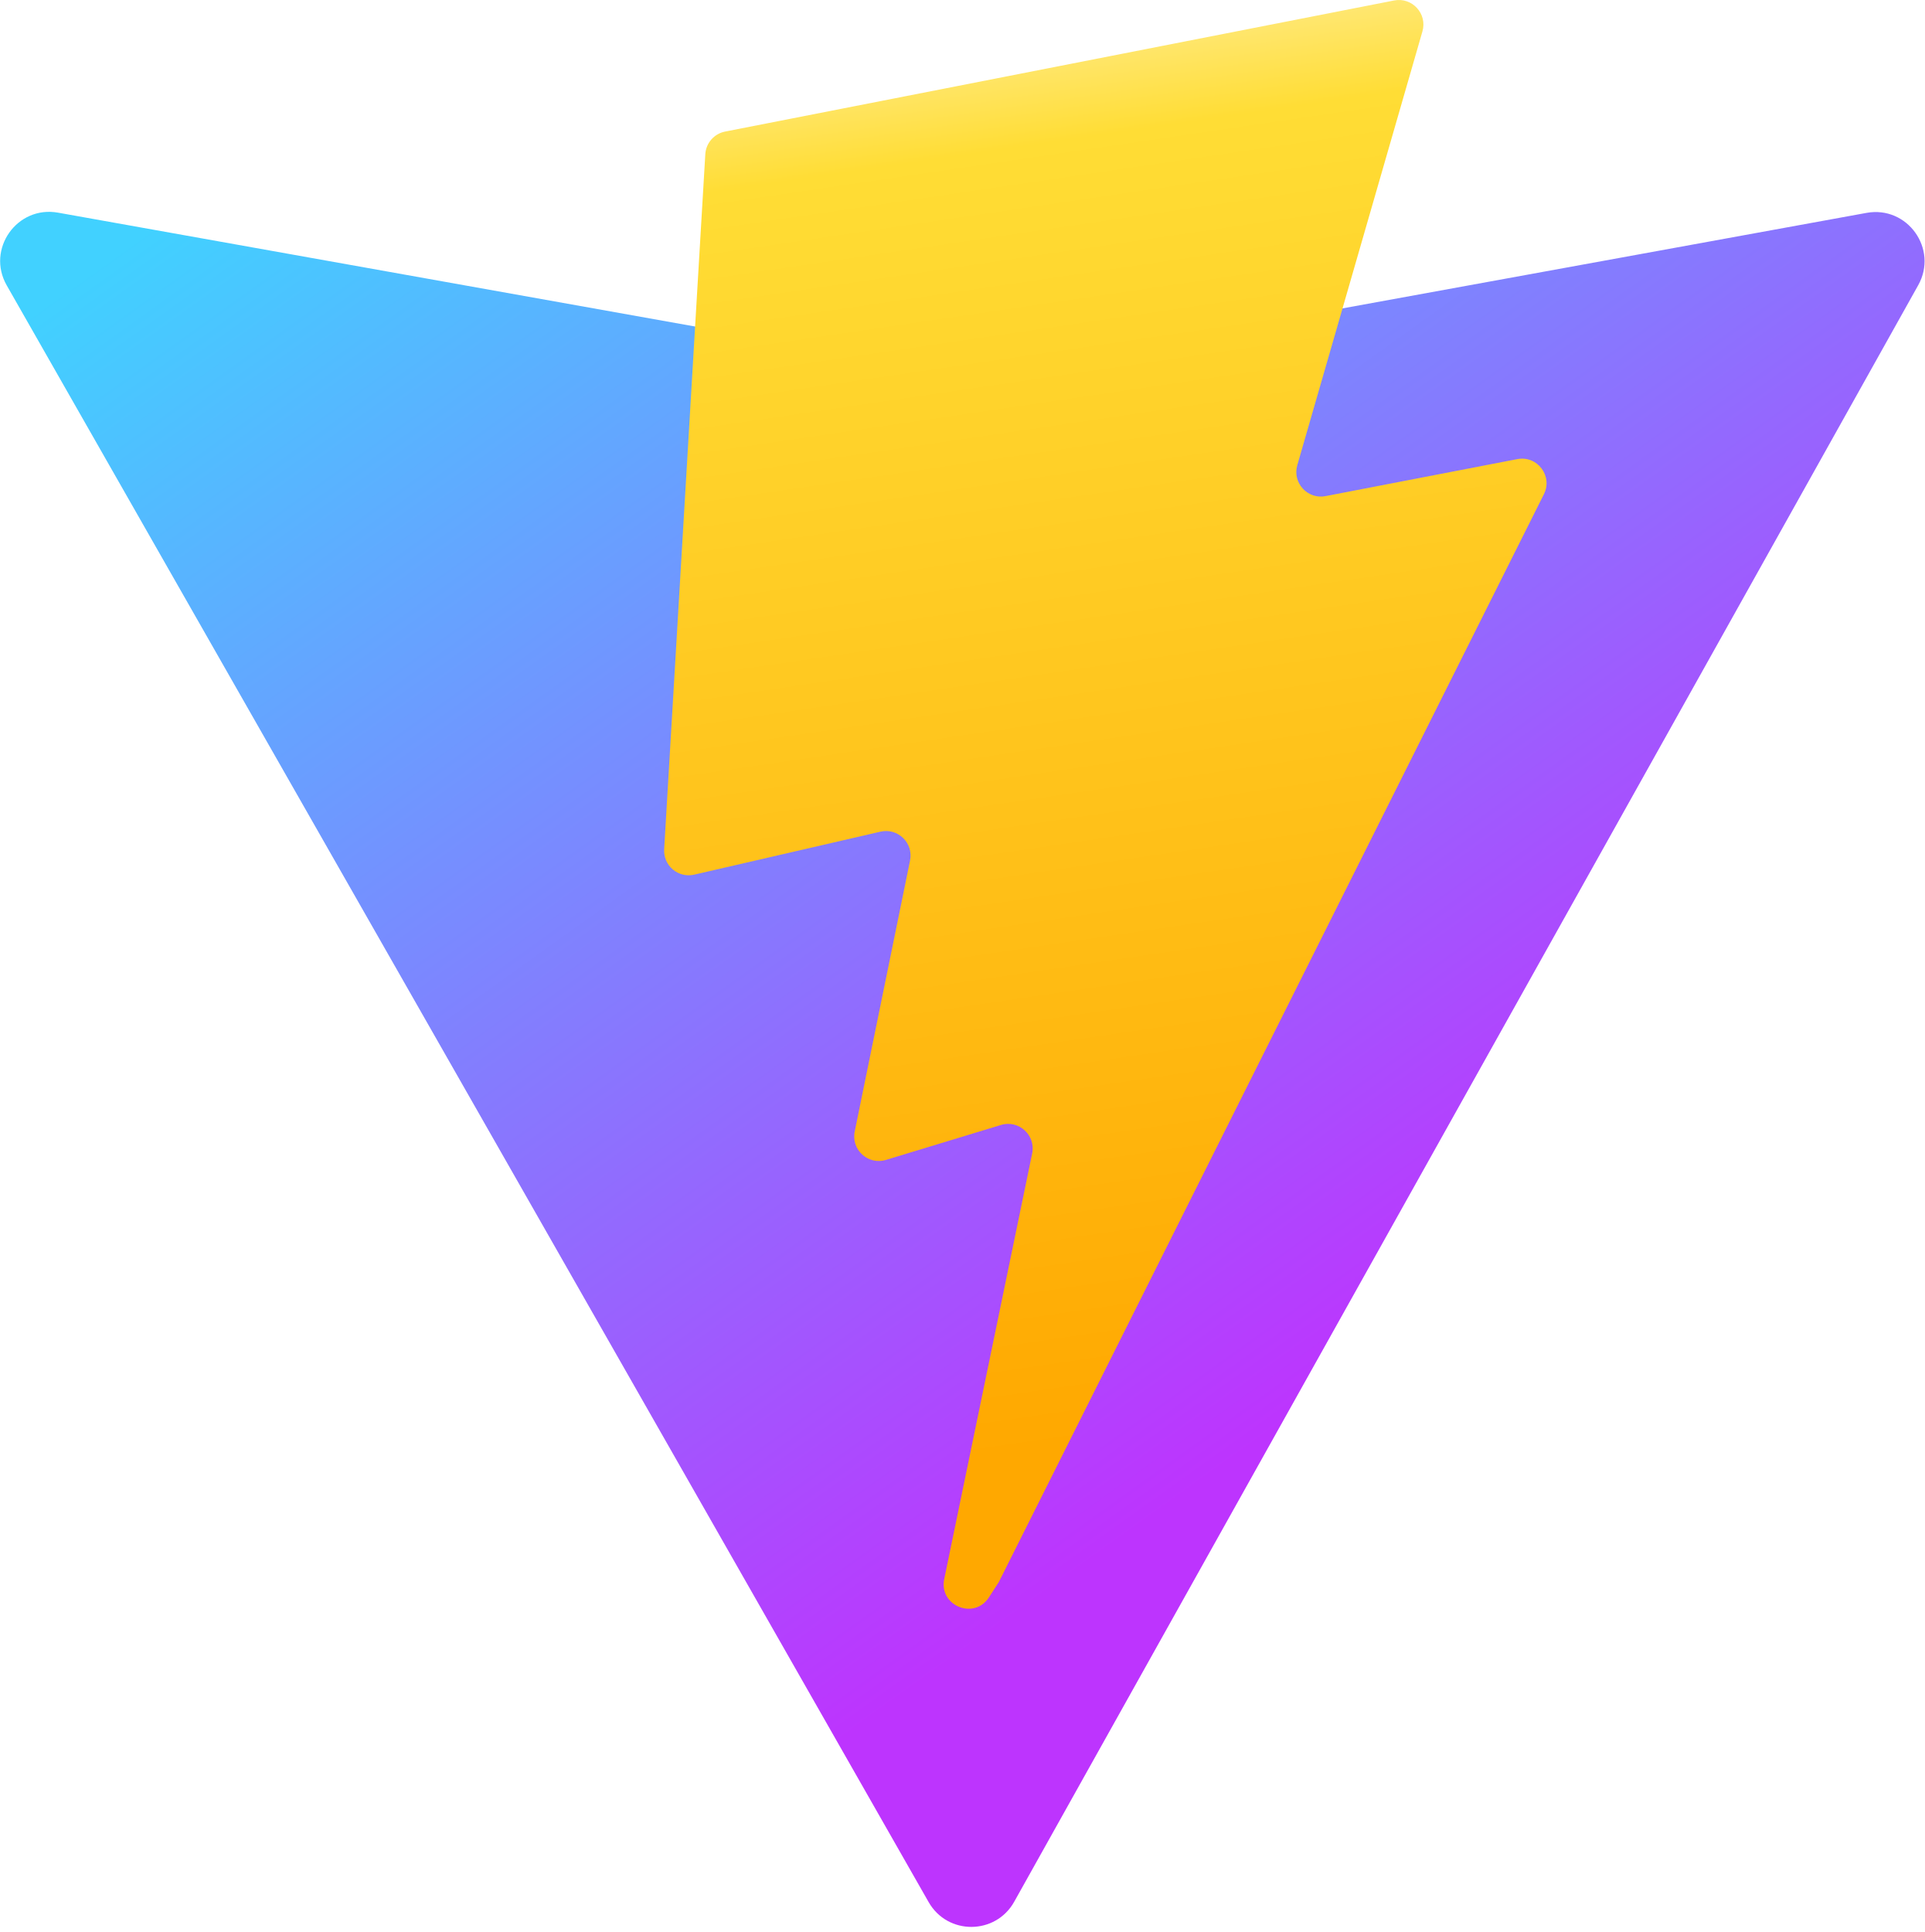
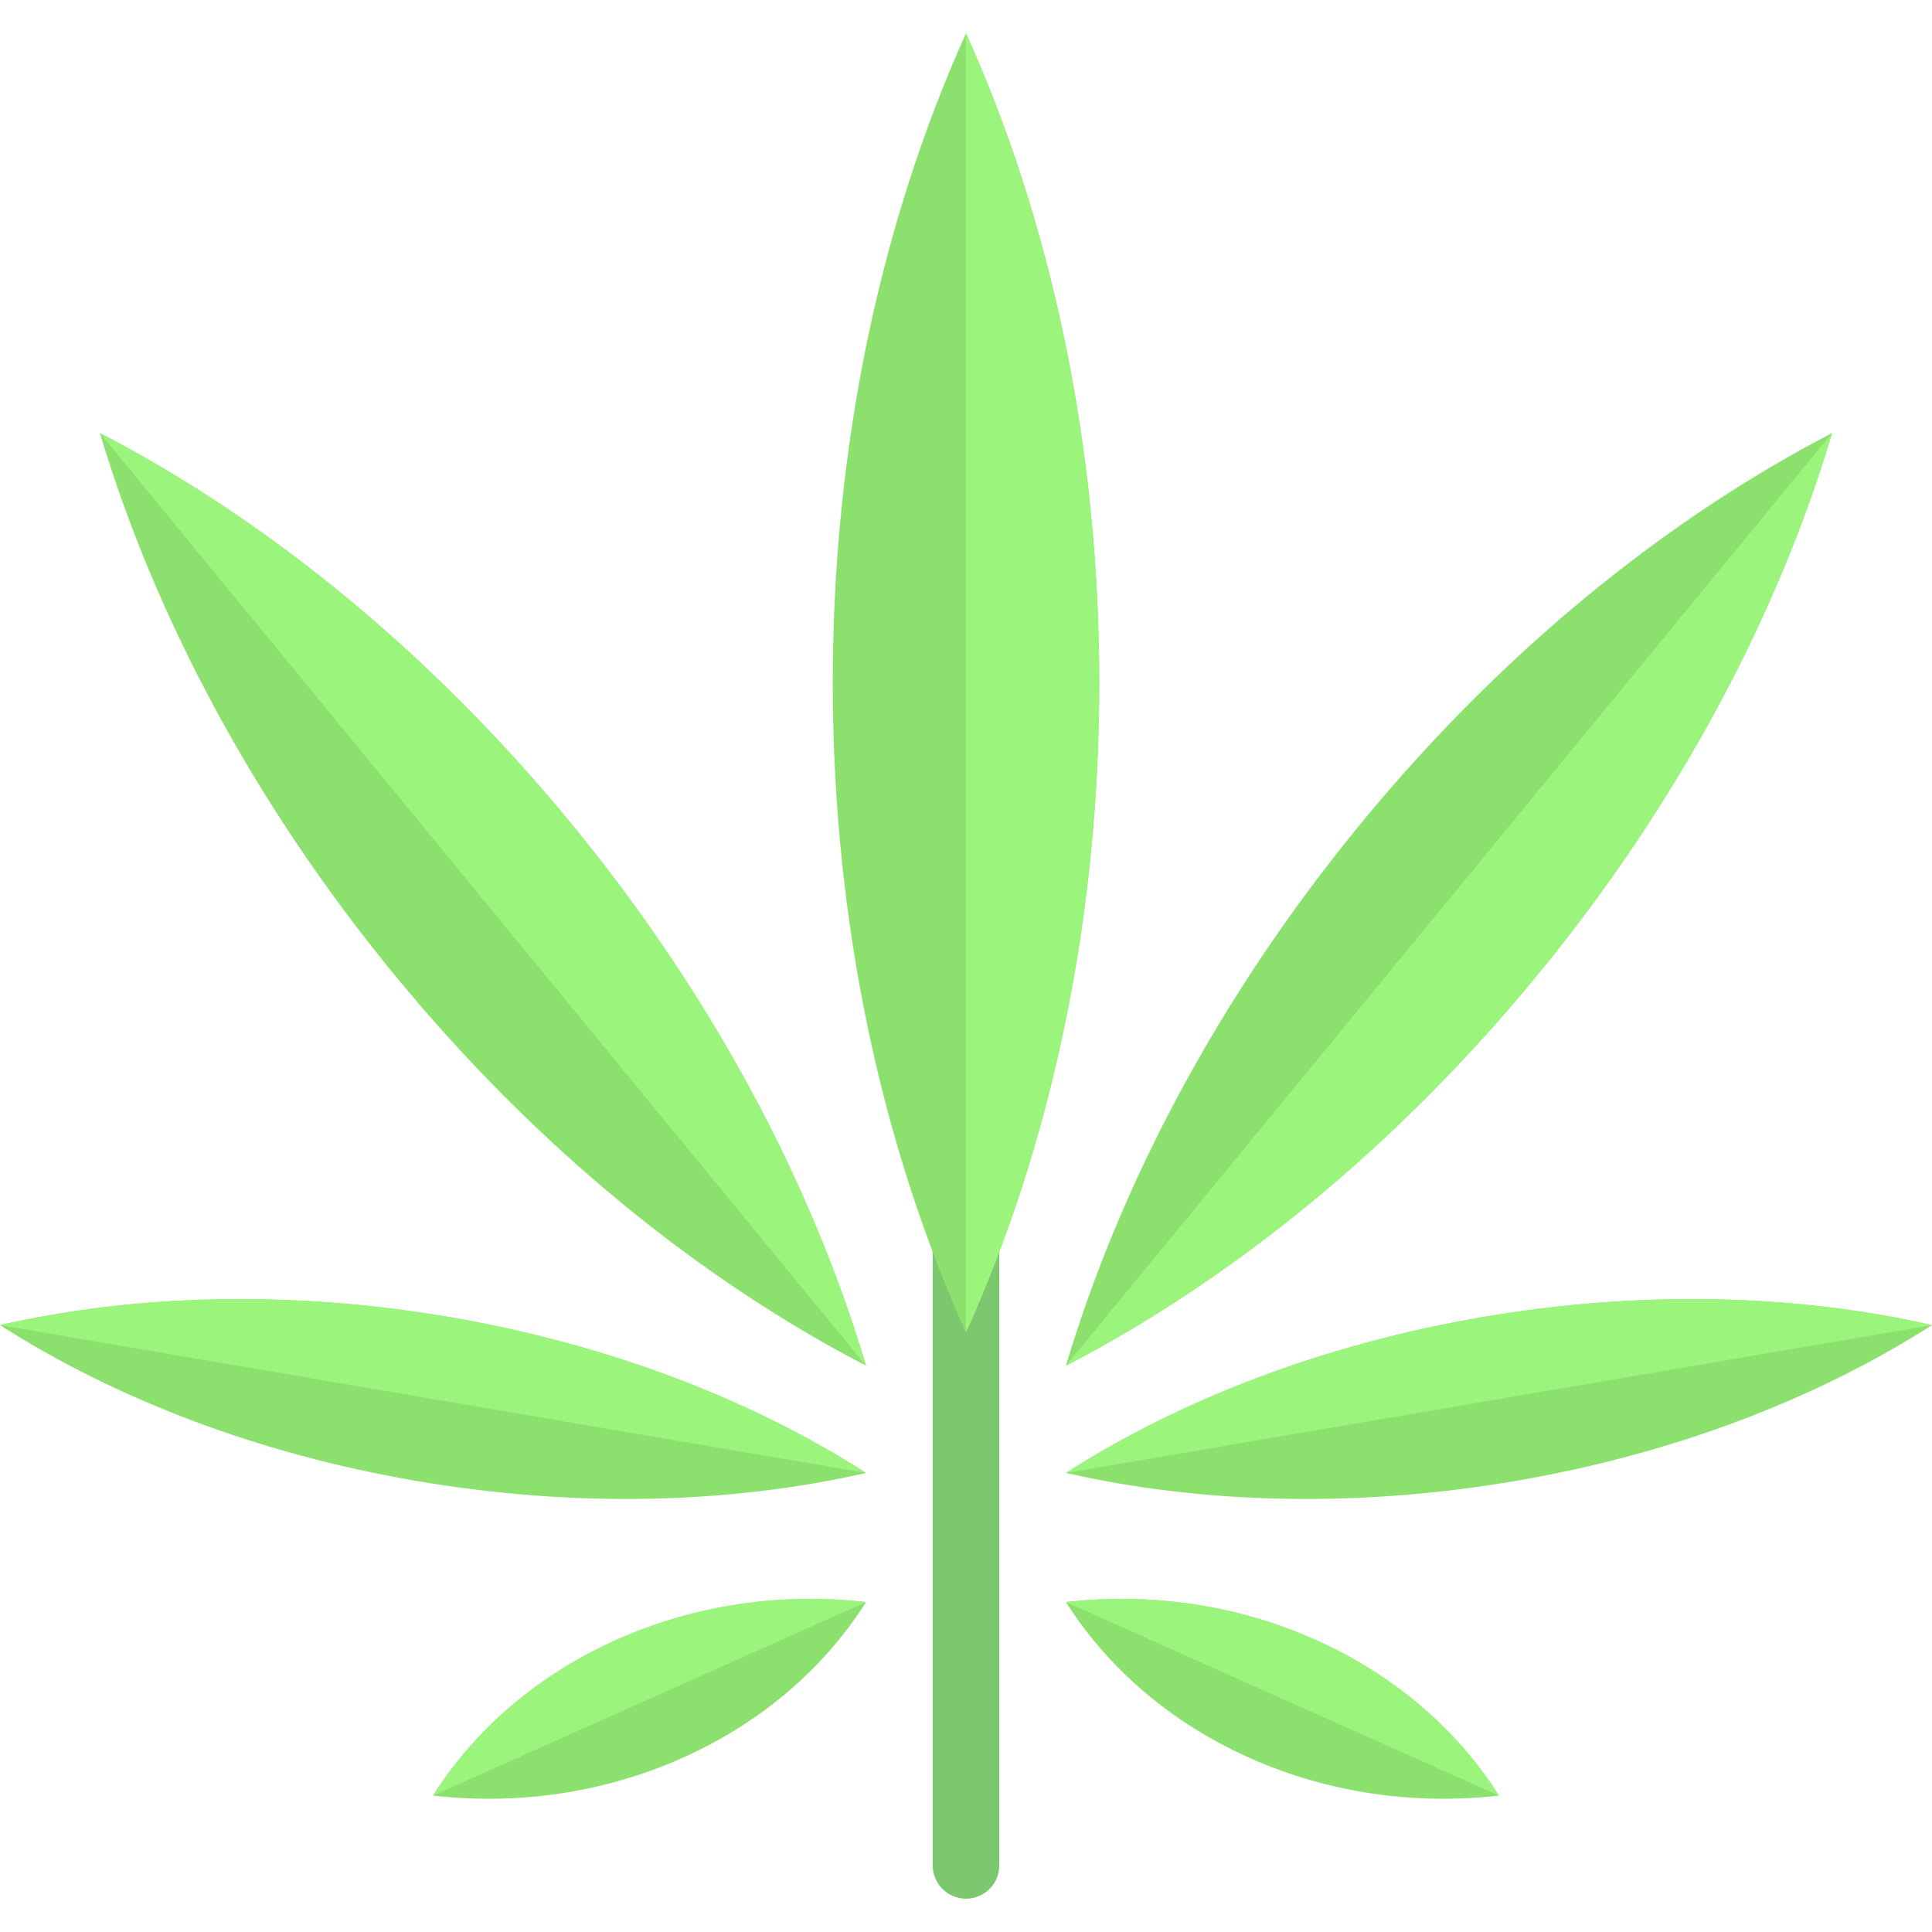
- <svg xmlns="http://www.w3.org/2000/svg" aria-hidden="true" role="img" class="iconify iconify--logos" width="31.88" height="32" preserveAspectRatio="xMidYMid meet" viewBox="0 0 256 257">
-   <defs>
-     <linearGradient id="IconifyId1813088fe1fbc01fb466" x1="-.828%" x2="57.636%" y1="7.652%" y2="78.411%">
-       <stop offset="0%" stop-color="#41D1FF" />
-       <stop offset="100%" stop-color="#BD34FE" />
-     </linearGradient>
-     <linearGradient id="IconifyId1813088fe1fbc01fb467" x1="43.376%" x2="50.316%" y1="2.242%" y2="89.03%">
-       <stop offset="0%" stop-color="#FFEA83" />
-       <stop offset="8.333%" stop-color="#FFDD35" />
-       <stop offset="100%" stop-color="#FFA800" />
-     </linearGradient>
-   </defs>
-   <path fill="url(#IconifyId1813088fe1fbc01fb466)" d="M255.153 37.938L134.897 252.976c-2.483 4.44-8.862 4.466-11.382.048L.875 37.958c-2.746-4.814 1.371-10.646 6.827-9.67l120.385 21.517a6.537 6.537 0 0 0 2.322-.004l117.867-21.483c5.438-.991 9.574 4.796 6.877 9.62Z" />
-   <path fill="url(#IconifyId1813088fe1fbc01fb467)" d="M185.432.063L96.44 17.501a3.268 3.268 0 0 0-2.634 3.014l-5.474 92.456a3.268 3.268 0 0 0 3.997 3.378l24.777-5.718c2.318-.535 4.413 1.507 3.936 3.838l-7.361 36.047c-.495 2.426 1.782 4.5 4.151 3.78l15.304-4.649c2.372-.72 4.652 1.36 4.15 3.788l-11.698 56.621c-.732 3.542 3.979 5.473 5.943 2.437l1.313-2.028l72.516-144.72c1.215-2.423-.88-5.186-3.54-4.672l-25.505 4.922c-2.396.462-4.435-1.77-3.759-4.114l16.646-57.705c.677-2.35-1.37-4.583-3.769-4.113Z" />
+ <svg xmlns="http://www.w3.org/2000/svg" height="800px" width="800px" version="1.1" id="Layer_1" viewBox="0 0 512 512" xml:space="preserve">
+   <path style="fill:#7DC86E;" d="M247.172,308.966v185.379c0,4.875,3.948,8.828,8.828,8.828c4.879,0,8.828-3.953,8.828-8.828V308.966  H247.172z" />
+   <g>
+     <path style="fill:#8CE16E;" d="M220.69,180.966c0,63.661,13.037,122.804,35.31,172.138c22.273-49.334,35.31-108.477,35.31-172.138   S278.273,58.162,256,8.828C233.727,58.162,220.69,117.304,220.69,180.966z" />
+     <path style="fill:#8CE16E;" d="M110.508,392.489c42.441,7.244,83.438,5.952,119.009-2.142   c-30.208-19.321-68.067-34.074-110.508-41.319S35.571,343.076,0,351.17C30.208,370.492,68.067,385.245,110.508,392.489z" />
+     <path style="fill:#8CE16E;" d="M180.896,465.841c21.22-9.482,37.7-24.063,48.621-41.273c-21.97-2.514-44.917,0.523-66.137,10.006   s-37.702,24.063-48.621,41.273C136.728,478.359,159.676,475.322,180.896,465.841z" />
+     <path style="fill:#8CE16E;" d="M104.623,258.442c37.544,45.706,81.054,80.747,124.894,103.489   c-14.349-48.097-40.597-97.978-78.141-143.683S70.323,137.501,26.483,114.759C40.832,162.856,67.08,212.737,104.623,258.442z" />
+     <path style="fill:#8CE16E;" d="M401.492,392.489c-42.441,7.244-83.438,5.952-119.009-2.142   c30.208-19.321,68.067-34.074,110.508-41.319s83.438-5.952,119.009,2.142C481.792,370.492,443.933,385.245,401.492,392.489z" />
+     <path style="fill:#8CE16E;" d="M331.104,465.841c-21.22-9.482-37.7-24.063-48.621-41.273c21.97-2.514,44.917,0.523,66.137,10.006   s37.7,24.063,48.621,41.273C375.272,478.359,352.324,475.322,331.104,465.841z" />
+     <path style="fill:#8CE16E;" d="M407.377,258.442c-37.544,45.706-81.054,80.747-124.894,103.489   c14.349-48.097,40.597-97.978,78.141-143.683s81.054-80.747,124.894-103.489C471.168,162.856,444.92,212.737,407.377,258.442z" />
+   </g>
+   <g>
+     <path style="fill:#9BF57D;" d="M26.483,114.759l203.034,247.172c-14.349-48.097-40.597-97.977-78.141-143.683   S70.323,137.501,26.483,114.759z" />
+     <path style="fill:#9BF57D;" d="M256,8.828v344.276c22.273-49.334,35.31-108.477,35.31-172.138S278.273,58.162,256,8.828z" />
+     <path style="fill:#9BF57D;" d="M407.378,258.442c37.543-45.706,63.79-95.587,78.14-143.683L282.483,361.931   C326.323,339.189,369.832,304.148,407.378,258.442z" />
+     <path style="fill:#9BF57D;" d="M0,351.17l229.517,39.177c-30.208-19.321-68.067-34.074-110.508-41.319   C76.568,341.784,35.571,343.078,0,351.17z" />
+     <path style="fill:#9BF57D;" d="M392.991,349.028c-42.442,7.244-80.3,21.997-110.508,41.319L512,351.17   C476.429,343.078,435.431,341.784,392.991,349.028z" />
+     <path style="fill:#9BF57D;" d="M163.38,434.573c-21.22,9.482-37.702,24.063-48.621,41.272l114.759-51.278   C207.548,422.053,184.599,425.091,163.38,434.573z" />
+     <path style="fill:#9BF57D;" d="M348.621,434.573c-21.22-9.482-44.169-12.52-66.138-10.006l114.759,51.278   C386.322,458.636,369.841,444.055,348.621,434.573z" />
+   </g>
</svg>
